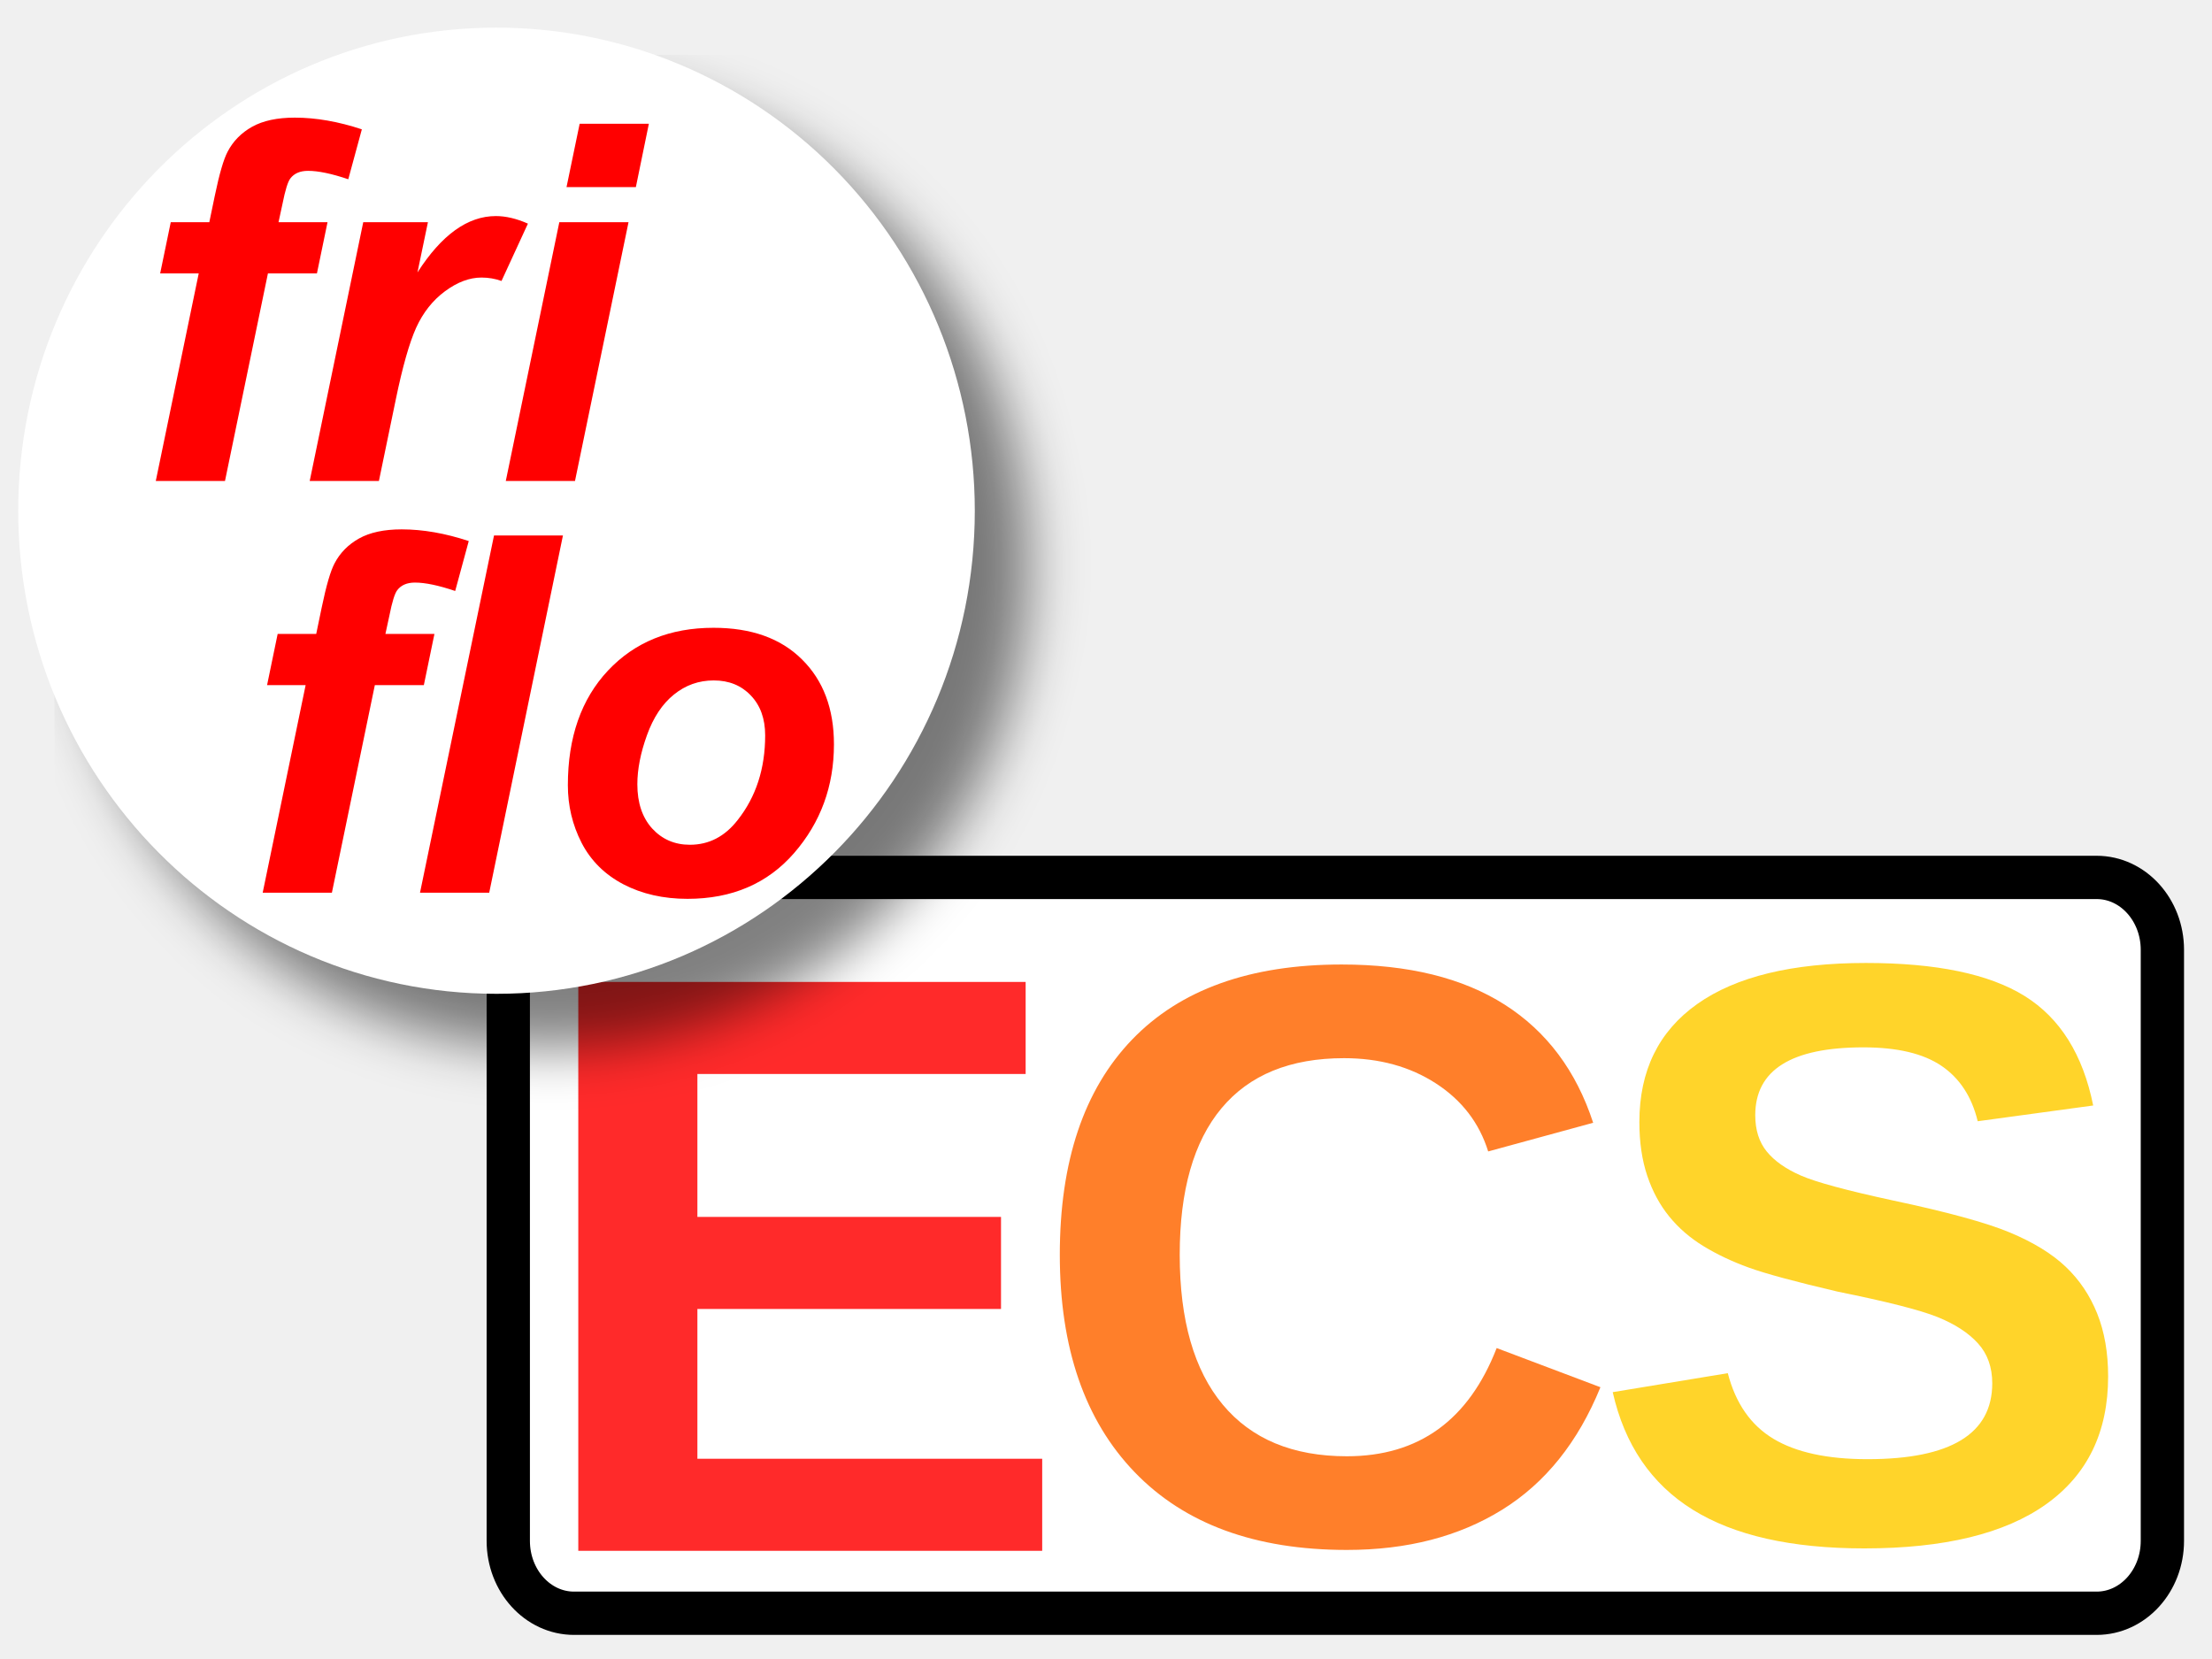
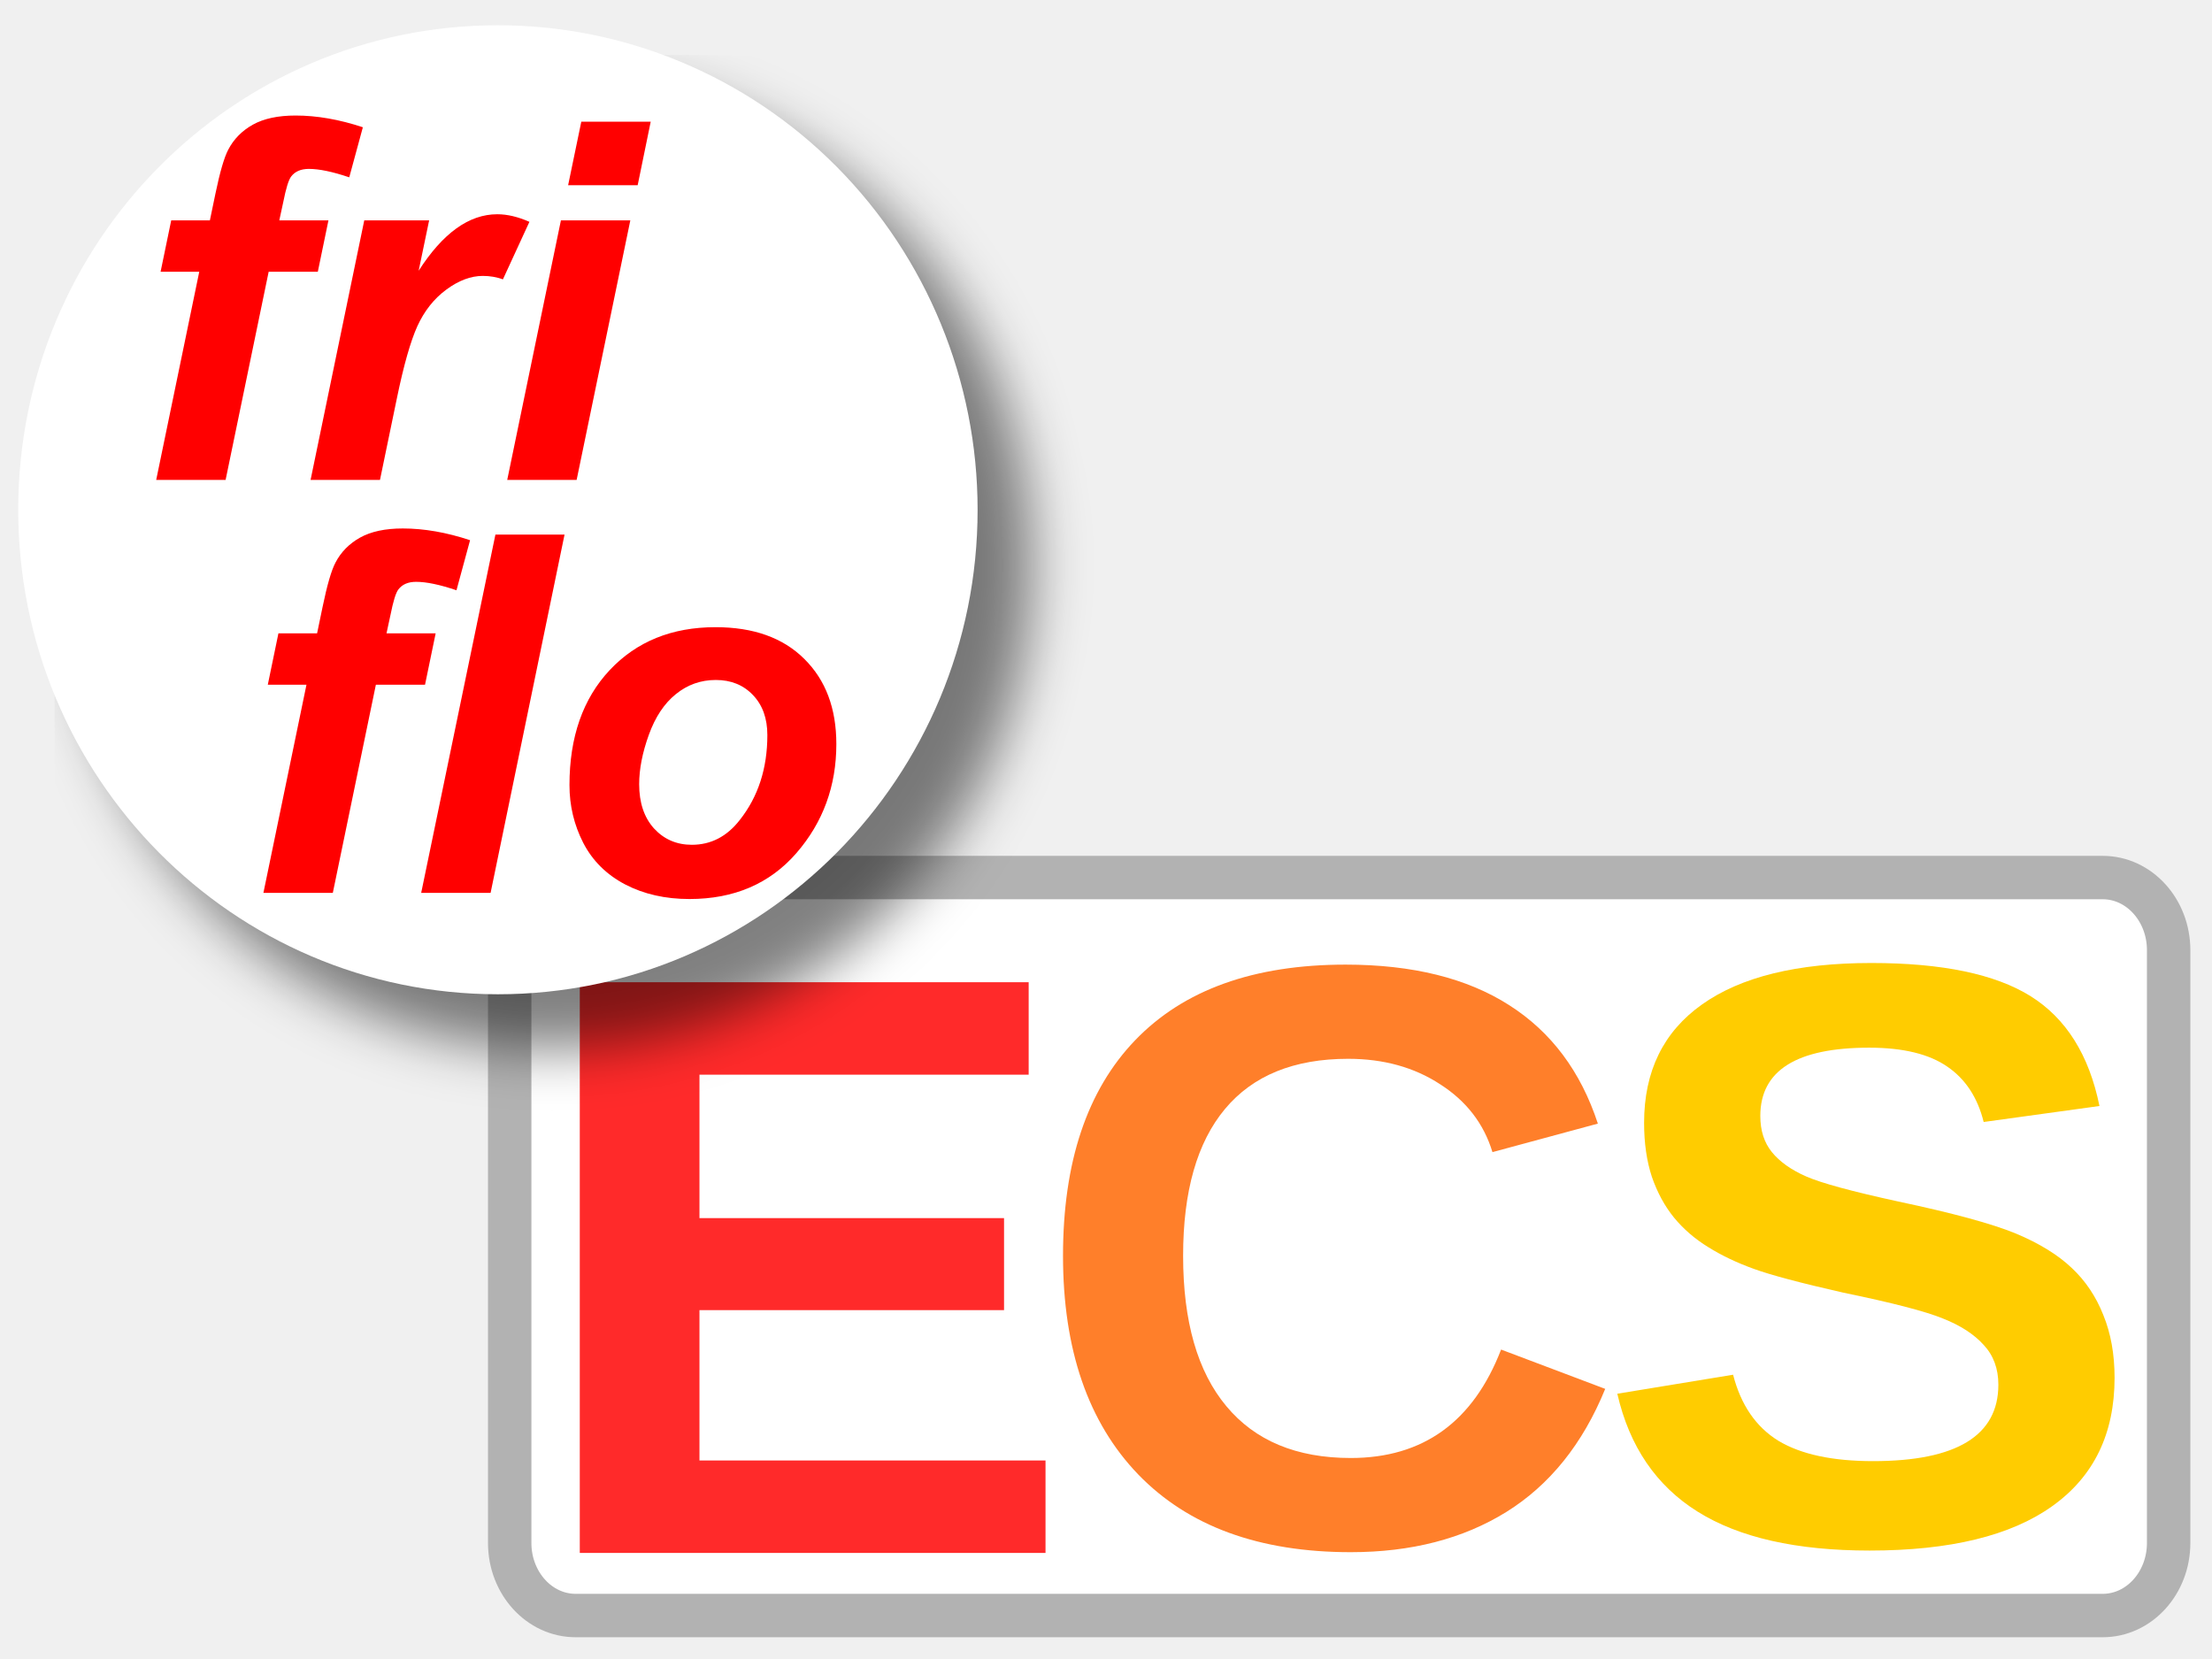
<svg xmlns="http://www.w3.org/2000/svg" version="1.1" viewBox="0 0 80 60" stroke-miterlimit="10" id="svg8378" width="80" height="60" style="fill:none;stroke:none;stroke-linecap:square;stroke-miterlimit:10">
  <defs id="defs8427">
    <defs id="defs8399">
      <filter filterUnits="userSpaceOnUse" id="shadowFilter-p.1">
        <feGaussianBlur id="feGaussianBlur8402" result="blur" stdDeviation="4.5" in="SourceAlpha" />
        <feComponentTransfer id="feComponentTransfer8404" in="blur" style="color-interpolation-filters:sRGB">
          <feFuncR id="feFuncR8406" intercept="0.0" slope="0" type="linear" />
          <feFuncG id="feFuncG8408" intercept="0.0" slope="0" type="linear" />
          <feFuncB id="feFuncB8410" intercept="0.0" slope="0" type="linear" />
          <feFuncA id="feFuncA8412" intercept="0" slope="0.24" type="linear" />
        </feComponentTransfer>
      </filter>
    </defs>
    <filter style="color-interpolation-filters:sRGB" id="filter12944" x="-0.068" y="-0.068" width="1.193" height="1.193">
      <feFlood flood-opacity="0.498" flood-color="rgb(0,0,0)" result="flood" id="feFlood12946" />
      <feComposite in="flood" in2="SourceGraphic" operator="in" result="composite1" id="feComposite12948" />
      <feGaussianBlur in="composite1" stdDeviation="3" result="blur" id="feGaussianBlur12950" />
      <feOffset dx="6" dy="6" result="offset" id="feOffset12952" />
      <feComposite in="SourceGraphic" in2="offset" operator="over" result="composite2" id="feComposite12954" />
    </filter>
    <filter style="color-interpolation-filters:sRGB" id="filter12944-4" x="-0.068" y="-0.068" width="1.193" height="1.193">
      <feFlood flood-opacity="0.498" flood-color="rgb(0,0,0)" result="flood" id="feFlood12946-5" />
      <feComposite in="flood" in2="SourceGraphic" operator="in" result="composite1" id="feComposite12948-6" />
      <feGaussianBlur in="composite1" stdDeviation="3" result="blur" id="feGaussianBlur12950-8" />
      <feOffset dx="6" dy="6" result="offset" id="feOffset12952-8" />
      <feComposite in="SourceGraphic" in2="offset" operator="over" result="composite2" id="feComposite12954-1" />
    </filter>
  </defs>
  <clipPath id="p.0">
    <path d="m 0,0 h 960 v 540 h -960 z" id="path8381" style="clip-rule:nonzero" />
  </clipPath>
  <path style="fill:#000000;fill-opacity:0;fill-rule:evenodd" id="path8385" d="m 0,-475 h 960 v 540 h -960 z" />
  <path style="fill:#000000;fill-opacity:0;fill-rule:evenodd;stroke-width:6.386" id="path8389" d="m -305.105,261.715 h 363.978 v 260.47 h -363.978 z" />
-   <g id="g1952" transform="matrix(0.1557562,0,0,0.1557562,-0.1624538,-0.1161736)">
-     <rect style="fill:#ffffff;fill-opacity:1;fill-rule:nonzero;stroke:#000000;stroke-width:10.053;stroke-linecap:square;stroke-miterlimit:4;stroke-dasharray:none;stroke-dashoffset:0;stroke-opacity:1" id="rect8095-0" width="384.081" height="170.859" x="119.063" y="204.482" rx="15.266" ry="16.804" />
-     <g id="g3616" transform="translate(-1.6465581e-8,-8.009705)">
-       <text xml:space="preserve" style="font-style:normal;font-variant:normal;font-weight:bold;font-stretch:normal;font-size:192px;line-height:125%;font-family:Arial;-inkscape-font-specification:'Arial Bold';letter-spacing:0px;word-spacing:0px;fill:#ff2a2a;fill-opacity:1;stroke:none;stroke-width:1px;stroke-linecap:butt;stroke-linejoin:miter;stroke-opacity:1" x="122.478" y="368.85" id="text2439">
-         <tspan id="tspan2437" x="122.478" y="368.85">E</tspan>
-       </text>
-       <text xml:space="preserve" style="font-style:normal;font-variant:normal;font-weight:bold;font-stretch:normal;font-size:192px;line-height:125%;font-family:Arial;-inkscape-font-specification:'Arial Bold';letter-spacing:0px;word-spacing:0px;fill:#ff7f2a;fill-opacity:1;stroke:none;stroke-width:1px;stroke-linecap:butt;stroke-linejoin:miter;stroke-miterlimit:10;stroke-opacity:1" x="239.252" y="366.772" id="text2439-6">
-         <tspan id="tspan2437-8" x="239.252" y="366.772">C</tspan>
-       </text>
-       <text xml:space="preserve" style="font-style:normal;font-variant:normal;font-weight:bold;font-stretch:normal;font-size:192px;line-height:125%;font-family:Arial;-inkscape-font-specification:'Arial Bold';letter-spacing:0px;word-spacing:0px;fill:#ffd42a;fill-opacity:1;stroke:none;stroke-width:1px;stroke-linecap:butt;stroke-linejoin:miter;stroke-miterlimit:10;stroke-opacity:1" x="369.985" y="366.418" id="text2439-6-4">
-         <tspan id="tspan2437-8-2" x="369.985" y="366.418">S</tspan>
-       </text>
-     </g>
-     <path style="fill:#000000;fill-opacity:0;fill-rule:evenodd;stroke-width:6.386" id="path8417" d="m 13.578,10.412 h 314.399 v 129.4 h -314.399 z" />
-     <path style="fill:#000000;fill-opacity:0;fill-rule:evenodd;stroke-width:6.386" id="path8421" d="m 36.984,77.697 h 314.399 v 129.4 h -314.399 z" />
-     <g id="g2782" transform="translate(1.415929,-28.31858)">
-       <path style="fill:#ffffff;fill-rule:evenodd;filter:url(#filter12944)" id="path8415" d="m 131.827,121.21 v 0 c 0,-29.223 23.69,-52.913 52.913,-52.913 v 0 c 14.034,0 27.492,5.575 37.415,15.498 9.923,9.923 15.498,23.382 15.498,37.415 v 0 c 0,29.223 -23.69,52.913 -52.913,52.913 v 0 c -29.223,0 -52.913,-23.69 -52.913,-52.913 z" transform="matrix(2.098856,0,0,2.119949,-272.8256,-109.3072)" />
-       <path style="fill:#ff0000;fill-rule:nonzero;stroke-width:6.386" id="path8419" d="m 75.679,80.659 -2.46,11.892 h -11.38 l -9.97,48.196 h -16.069 l 9.97,-48.196 h -8.953 l 2.46,-11.892 h 8.953 l 1.279,-6.161 q 1.574,-7.585 2.984,-10.235 1.902,-3.644 5.673,-5.764 3.804,-2.12 9.904,-2.12 7.379,0 15.577,2.716 l -3.148,11.593 q -5.772,-1.954 -9.346,-1.954 -2.755,0 -4.099,1.756 -0.885,1.126 -1.836,5.929 l -0.918,4.24 z m 8.292,0 h 15.02 l -2.427,11.66 q 8.395,-13.084 18.201,-13.084 3.476,0 7.444,1.756 l -6.133,13.316 q -2.197,-0.795 -4.657,-0.795 -4.165,0 -8.461,3.18 -4.263,3.147 -6.69,8.447 -2.394,5.3 -4.755,16.761 l -3.903,18.848 h -16.069 z m 50.251,-22.856 h 16.069 l -3.017,14.707 h -16.102 z m -4.722,22.856 h 16.069 l -12.429,60.087 h -16.069 z" />
-       <path style="fill:#ff0000;fill-rule:nonzero;stroke-width:6.386" id="path8423" d="m 100.502,176.262 -2.46,11.892 h -11.38 l -9.97,48.196 h -16.069 l 9.97,-48.196 h -8.953 l 2.46,-11.892 h 8.953 l 1.279,-6.161 q 1.574,-7.585 2.984,-10.235 1.902,-3.644 5.673,-5.764 3.804,-2.12 9.904,-2.12 7.379,0 15.577,2.716 l -3.148,11.593 q -5.772,-1.954 -9.346,-1.954 -2.755,0 -4.099,1.756 -0.885,1.126 -1.837,5.929 l -0.918,4.24 z m -3.35,60.087 17.184,-82.943 h 16.004 l -17.119,82.943 z m 34.331,-24.943 q 0,-16.695 9.314,-26.632 9.346,-9.937 24.498,-9.937 13.183,0 20.562,7.354 7.412,7.32 7.412,19.709 0,14.575 -9.248,25.241 -9.248,10.633 -24.76,10.633 -8.395,0 -14.889,-3.379 -6.493,-3.412 -9.707,-9.639 -3.181,-6.227 -3.181,-13.349 z m 45.814,-11.593 q 0,-5.797 -3.345,-9.275 -3.312,-3.478 -8.592,-3.478 -5.214,0 -9.248,3.279 -4.034,3.246 -6.264,9.44 -2.23,6.194 -2.23,11.395 0,6.459 3.443,10.268 3.476,3.776 8.756,3.776 6.625,0 11.085,-5.73 6.395,-8.082 6.395,-19.676 z" />
-     </g>
+   <rect style="fill:#ffffff;fill-opacity:1;fill-rule:nonzero;stroke:#b2b2b2;stroke-width:1.57;stroke-linecap:square;stroke-miterlimit:4;stroke-dasharray:none;stroke-dashoffset:0;stroke-opacity:1" id="rect8095-0" width="59.998" height="26.69" x="18.434" y="31.738" rx="2.385" ry="2.625" />
+   <text xml:space="preserve" style="font-style:normal;font-variant:normal;font-weight:bold;font-stretch:normal;font-size:29.993px;line-height:125%;font-family:Arial;-inkscape-font-specification:'Arial Bold';letter-spacing:0px;word-spacing:0px;fill:#ff2a2a;fill-opacity:1;stroke:none;stroke-width:0.156px;stroke-linecap:butt;stroke-linejoin:miter;stroke-opacity:1" x="18.968" y="56.163" id="text2439">
+     <tspan id="tspan2437" x="18.968" y="56.163" style="stroke-width:0.156px">E</tspan>
+   </text>
+   <text xml:space="preserve" style="font-style:normal;font-variant:normal;font-weight:bold;font-stretch:normal;font-size:29.993px;line-height:125%;font-family:Arial;-inkscape-font-specification:'Arial Bold';letter-spacing:0px;word-spacing:0px;fill:#ff7f2a;fill-opacity:1;stroke:none;stroke-width:0.156px;stroke-linecap:butt;stroke-linejoin:miter;stroke-miterlimit:10;stroke-opacity:1" x="37.209" y="55.838" id="text2439-6">
+     <tspan id="tspan2437-8" x="37.209" y="55.838" style="stroke-width:0.156px">C</tspan>
+   </text>
+   <text xml:space="preserve" style="font-style:normal;font-variant:normal;font-weight:bold;font-stretch:normal;font-size:29.993px;line-height:125%;font-family:Arial;-inkscape-font-specification:'Arial Bold';letter-spacing:0px;word-spacing:0px;fill:#ffcc00;fill-opacity:1;stroke:none;stroke-width:0.156px;stroke-linecap:butt;stroke-linejoin:miter;stroke-miterlimit:10;stroke-opacity:1" x="57.632" y="55.783" id="text2439-6-4">
+     <tspan id="tspan2437-8-2" x="57.632" y="55.783" style="stroke-width:0.156px;fill:#ffcc00">S</tspan>
+   </text>
+   <path style="fill:#000000;fill-opacity:0;fill-rule:evenodd;stroke-width:0.998" id="path8417" d="m 1.956,1.421 h 49.113 v 20.214 h -49.113 z" />
+   <path style="fill:#000000;fill-opacity:0;fill-rule:evenodd;stroke-width:0.998" id="path8421" d="m 5.613,11.932 h 49.113 v 20.214 h -49.113 z" />
+   <g id="g2782" transform="matrix(0.1562124,0,0,0.1562124,0.05648307,-4.628817)">
+     <path style="fill:#ffffff;fill-rule:evenodd;filter:url(#filter12944)" id="path8415" d="m 131.827,121.21 v 0 c 0,-29.223 23.69,-52.913 52.913,-52.913 v 0 c 14.034,0 27.492,5.575 37.415,15.498 9.923,9.923 15.498,23.382 15.498,37.415 v 0 c 0,29.223 -23.69,52.913 -52.913,52.913 v 0 c -29.223,0 -52.913,-23.69 -52.913,-52.913 z" transform="matrix(2.098856,0,0,2.119949,-272.8256,-109.3072)" />
+     <path style="fill:#ff0000;fill-rule:nonzero;stroke-width:6.386" id="path8419" d="m 75.679,80.659 -2.46,11.892 h -11.38 l -9.97,48.196 h -16.069 l 9.97,-48.196 h -8.953 l 2.46,-11.892 h 8.953 l 1.279,-6.161 q 1.574,-7.585 2.984,-10.235 1.902,-3.644 5.673,-5.764 3.804,-2.12 9.904,-2.12 7.379,0 15.577,2.716 l -3.148,11.593 q -5.772,-1.954 -9.346,-1.954 -2.755,0 -4.099,1.756 -0.885,1.126 -1.836,5.929 l -0.918,4.24 z m 8.292,0 h 15.02 l -2.427,11.66 q 8.395,-13.084 18.201,-13.084 3.476,0 7.444,1.756 l -6.133,13.316 q -2.197,-0.795 -4.657,-0.795 -4.165,0 -8.461,3.18 -4.263,3.147 -6.69,8.447 -2.394,5.3 -4.755,16.761 l -3.903,18.848 h -16.069 z m 50.251,-22.856 h 16.069 l -3.017,14.707 h -16.102 z m -4.722,22.856 h 16.069 l -12.429,60.087 h -16.069 z" />
+     <path style="fill:#ff0000;fill-rule:nonzero;stroke-width:6.386" id="path8423" d="m 100.502,176.262 -2.46,11.892 h -11.38 l -9.97,48.196 h -16.069 l 9.97,-48.196 h -8.953 l 2.46,-11.892 h 8.953 l 1.279,-6.161 q 1.574,-7.585 2.984,-10.235 1.902,-3.644 5.673,-5.764 3.804,-2.12 9.904,-2.12 7.379,0 15.577,2.716 l -3.148,11.593 q -5.772,-1.954 -9.346,-1.954 -2.755,0 -4.099,1.756 -0.885,1.126 -1.837,5.929 l -0.918,4.24 z m -3.35,60.087 17.184,-82.943 h 16.004 l -17.119,82.943 z m 34.331,-24.943 q 0,-16.695 9.314,-26.632 9.346,-9.937 24.498,-9.937 13.183,0 20.562,7.354 7.412,7.32 7.412,19.709 0,14.575 -9.248,25.241 -9.248,10.633 -24.76,10.633 -8.395,0 -14.889,-3.379 -6.493,-3.412 -9.707,-9.639 -3.181,-6.227 -3.181,-13.349 z m 45.814,-11.593 q 0,-5.797 -3.345,-9.275 -3.312,-3.478 -8.592,-3.478 -5.214,0 -9.248,3.279 -4.034,3.246 -6.264,9.44 -2.23,6.194 -2.23,11.395 0,6.459 3.443,10.268 3.476,3.776 8.756,3.776 6.625,0 11.085,-5.73 6.395,-8.082 6.395,-19.676 z" />
  </g>
</svg>
